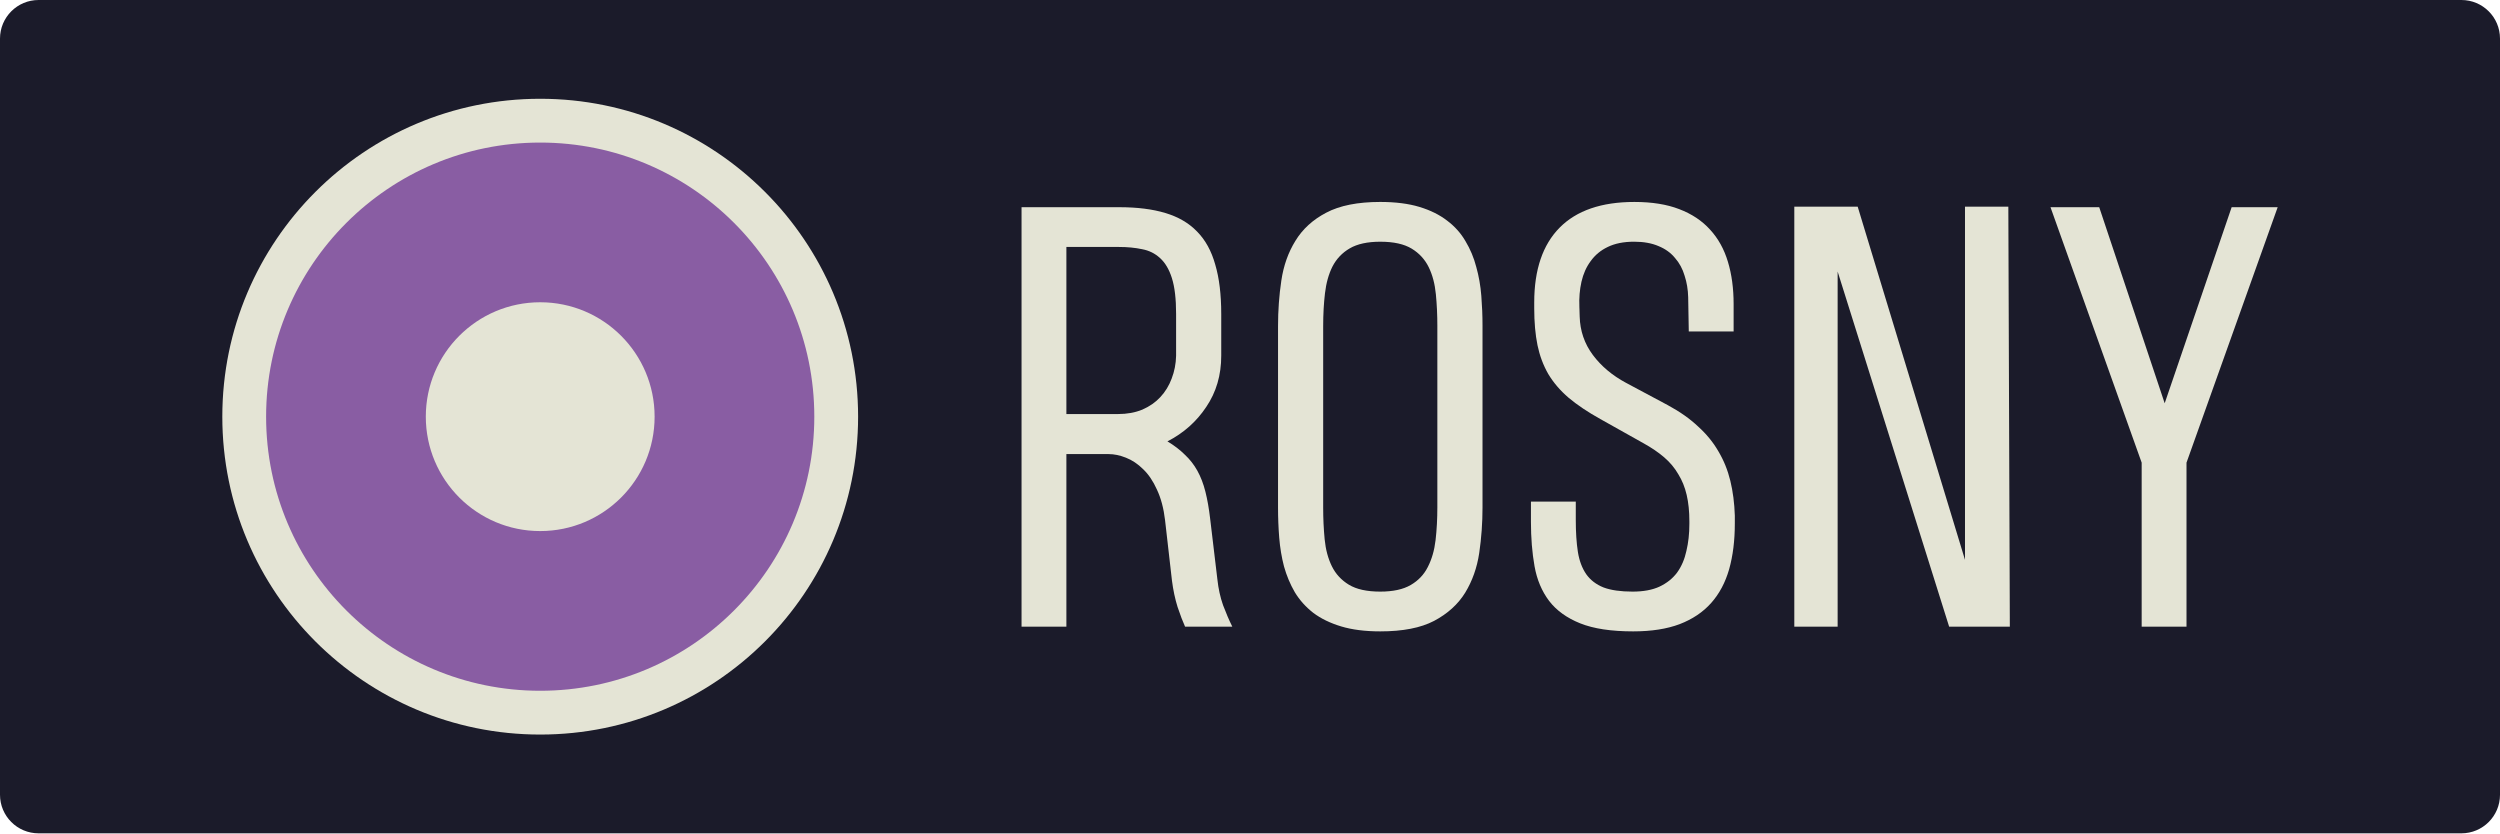
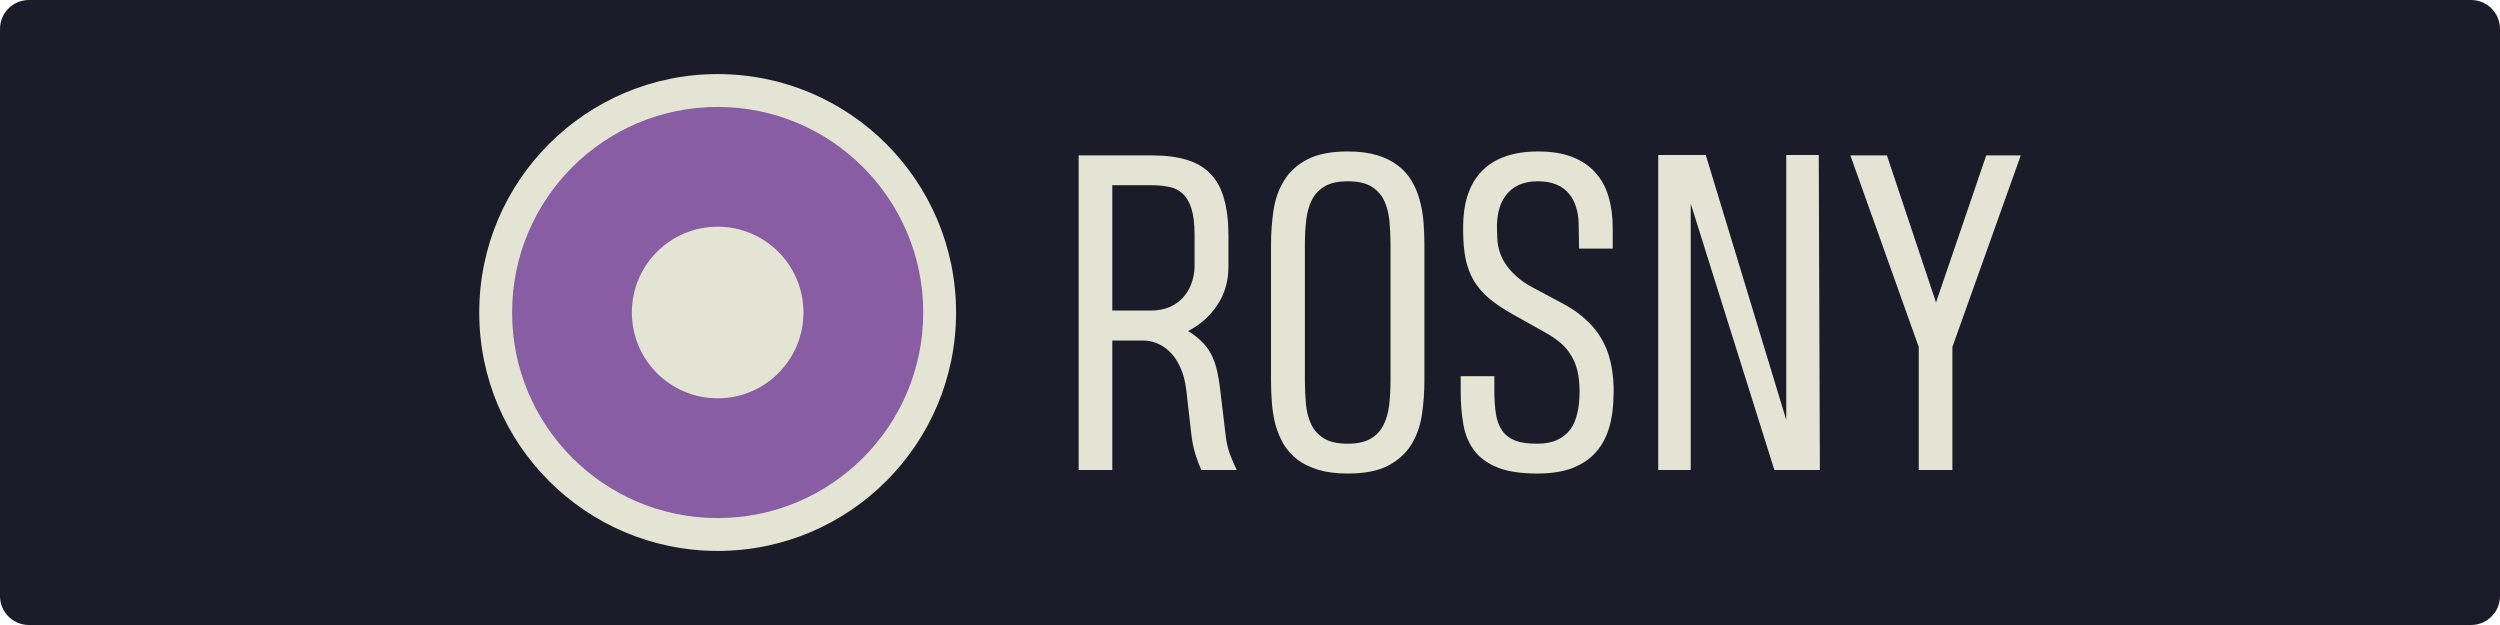
- <svg xmlns="http://www.w3.org/2000/svg" width="300mm" height="100mm" viewBox="0 0 300 100" version="1.1" id="svg5">
+ <svg xmlns="http://www.w3.org/2000/svg" width="400mm" height="100mm" viewBox="0 0 400 100" version="1.1" id="svg5">
  <defs id="defs2" />
  <g id="layer1" style="display:inline">
-     <rect style="fill:#1b1b2a;fill-opacity:1;fill-rule:evenodd;stroke-width:0.265;stroke-opacity:0.745" id="rect852" width="300" height="100" x="1.0658141e-14" y="8.8817842e-16" ry="4.631" />
-     <circle style="fill:#e4e4d5;fill-opacity:1;fill-rule:evenodd;stroke-width:0.217;stroke-opacity:0.745" id="path861" cx="64.825" cy="50" r="38.147" />
-     <circle style="fill:#895da3;fill-opacity:1;fill-rule:evenodd;stroke-width:0.198;stroke-opacity:0.745" id="path1151" cx="64.825" cy="50" r="32.892" />
-     <circle style="fill:#e4e4d5;fill-opacity:1;fill-rule:evenodd;stroke-width:0.268;stroke-opacity:0.745" id="path1357" cx="64.825" cy="50" r="13.728" />
-     <g aria-label="ROSNY" transform="matrix(1.040423,0,0,0.9611473,-1.4022002e-6,-2.604626e-6)" id="text1970" style="font-weight:500;font-size:70.613px;line-height:1.25;font-family:'Heading Pro';-inkscape-font-specification:'Heading Pro, Medium';fill:#e4e4d5;stroke-width:1.765;fill-opacity:1">
+     <rect style="fill:#1b1b2a;fill-opacity:1;fill-rule:evenodd;stroke-width:0.306;stroke-opacity:0.745" id="rect852" width="400" height="100" x="1.0658141e-14" y="8.8817842e-16" ry="4.631" />
+     <circle style="fill:#e4e4d5;fill-opacity:1;fill-rule:evenodd;stroke-width:0.217;stroke-opacity:0.745" id="path861" cx="114.825" cy="50" r="38.147" />
+     <circle style="fill:#895da3;fill-opacity:1;fill-rule:evenodd;stroke-width:0.198;stroke-opacity:0.745" id="path1151" cx="114.825" cy="50" r="32.892" />
+     <circle style="fill:#e4e4d5;fill-opacity:1;fill-rule:evenodd;stroke-width:0.268;stroke-opacity:0.745" id="path1357" cx="114.825" cy="50" r="13.728" />
+     <g aria-label="ROSNY" transform="matrix(1.040423,0,0,0.9611473,50,-2.604626e-6)" id="text1970" style="font-weight:500;font-size:70.613px;line-height:1.25;font-family:'Heading Pro';-inkscape-font-specification:'Heading Pro, Medium';fill:#e4e4d5;fill-opacity:1;stroke-width:1.765">
      <path d="M 117.823,78.242 V 25.869 h 11.24 q 3.138,0 5.344,0.724 2.241,0.724 3.655,2.31 1.448,1.586 2.103,4.137 0.69,2.517 0.69,6.172 v 5.206 q 0,3.62 -1.724,6.379 -1.689,2.758 -4.482,4.31 1.172,0.759 2,1.655 0.862,0.862 1.448,2 0.586,1.138 0.931,2.62 0.345,1.483 0.552,3.413 l 0.828,7.516 q 0.172,1.758 0.655,3.241 0.517,1.483 1.069,2.689 h -5.448 q -0.379,-0.896 -0.862,-2.448 -0.448,-1.552 -0.655,-3.344 l -0.793,-7.516 q -0.241,-2.207 -0.931,-3.793 -0.655,-1.586 -1.586,-2.551 -0.931,-1 -2,-1.448 -1.034,-0.448 -2,-0.448 h -4.862 v 21.549 z m 17.826,-39.064 q 0,-2.793 -0.483,-4.448 -0.483,-1.655 -1.379,-2.517 -0.862,-0.862 -2.069,-1.103 -1.207,-0.276 -2.655,-0.276 h -6.068 v 20.86 h 5.965 q 1.552,0 2.793,-0.552 1.241,-0.586 2.069,-1.552 0.862,-1 1.31,-2.31 0.483,-1.345 0.517,-2.862 z" id="path826" style="fill:#e4e4d5;fill-opacity:1" />
      <path d="m 147.406,40.695 q 0,-2.896 0.379,-5.655 0.379,-2.793 1.621,-4.965 1.241,-2.207 3.551,-3.517 2.345,-1.345 6.241,-1.345 2.62,0 4.517,0.621 1.896,0.621 3.207,1.724 1.31,1.069 2.103,2.551 0.827,1.483 1.241,3.207 0.448,1.724 0.586,3.62 0.138,1.862 0.138,3.724 v 22.687 q 0,2.896 -0.379,5.689 -0.379,2.758 -1.621,4.965 -1.241,2.172 -3.586,3.517 -2.31,1.31 -6.206,1.31 -2.62,0 -4.517,-0.621 -1.896,-0.621 -3.207,-1.689 -1.31,-1.103 -2.138,-2.586 -0.793,-1.483 -1.241,-3.207 -0.414,-1.724 -0.552,-3.586 -0.138,-1.862 -0.138,-3.758 z m 11.792,-10.516 q -2.207,0 -3.517,0.827 -1.31,0.827 -2,2.276 -0.655,1.414 -0.862,3.344 -0.207,1.896 -0.207,4.103 v 22.618 q 0,2.069 0.172,4 0.172,1.896 0.827,3.344 0.655,1.448 1.965,2.31 1.31,0.862 3.62,0.862 2.207,0 3.517,-0.827 1.31,-0.827 1.965,-2.241 0.69,-1.448 0.896,-3.344 0.207,-1.931 0.207,-4.137 V 40.695 q 0,-2.069 -0.172,-3.965 -0.172,-1.931 -0.827,-3.379 -0.655,-1.448 -1.965,-2.31 -1.31,-0.862 -3.62,-0.862 z" id="path828" style="fill:#e4e4d5;fill-opacity:1" />
      <path d="m 200.09,65.382 q 0,3.172 -0.655,5.689 -0.655,2.482 -2.069,4.206 -1.414,1.724 -3.655,2.655 -2.207,0.896 -5.344,0.896 -3.793,0 -6.103,-1 -2.31,-1 -3.586,-2.793 -1.276,-1.827 -1.689,-4.344 -0.414,-2.517 -0.414,-5.551 v -2.517 h 5.172 v 2.31 q 0,2.276 0.241,3.965 0.241,1.655 0.965,2.793 0.724,1.103 2,1.655 1.276,0.517 3.344,0.517 1.862,0 3.103,-0.621 1.276,-0.655 2.034,-1.758 0.759,-1.138 1.069,-2.689 0.345,-1.552 0.345,-3.379 v -0.345 q 0,-1.827 -0.31,-3.275 -0.31,-1.448 -0.965,-2.586 -0.621,-1.172 -1.621,-2.103 -1,-0.931 -2.379,-1.758 l -4.999,-3.034 q -2.172,-1.31 -3.655,-2.655 -1.448,-1.345 -2.345,-2.965 -0.862,-1.621 -1.241,-3.586 -0.379,-2 -0.379,-4.62 v -0.724 q 0,-6.137 2.931,-9.344 2.931,-3.207 8.62,-3.207 3.034,0 5.172,0.896 2.172,0.896 3.551,2.551 1.414,1.655 2.069,4.034 0.655,2.345 0.655,5.275 v 3.413 h -5.172 l -0.069,-4.275 q -0.035,-1.448 -0.414,-2.689 -0.345,-1.276 -1.103,-2.207 -0.724,-0.965 -1.896,-1.483 -1.172,-0.552 -2.827,-0.552 -1.793,0 -3.034,0.655 -1.207,0.621 -1.965,1.758 -0.759,1.103 -1.069,2.586 -0.31,1.483 -0.241,3.138 l 0.035,1.207 q 0.069,2.689 1.517,4.793 1.448,2.103 3.827,3.482 l 4.827,2.793 q 2.069,1.207 3.482,2.655 1.448,1.414 2.345,3.103 0.931,1.689 1.379,3.689 0.448,2 0.517,4.344 z" id="path830" style="fill:#e4e4d5;fill-opacity:1" />
      <path d="m 206.951,78.242 v -52.442 h 7.31 L 226.638,69.898 V 25.8 h 4.999 l 0.172,52.442 h -6.999 l -12.861,-44.34 v 44.34 z" id="path832" style="fill:#e4e4d5;fill-opacity:1" />
      <path d="m 252.187,57.762 v 20.48 h -5.172 V 57.762 L 236.499,25.869 h 5.62 l 7.551,24.48 7.723,-24.48 h 5.31 z" id="path834" style="fill:#e4e4d5;fill-opacity:1" />
    </g>
  </g>
</svg>
